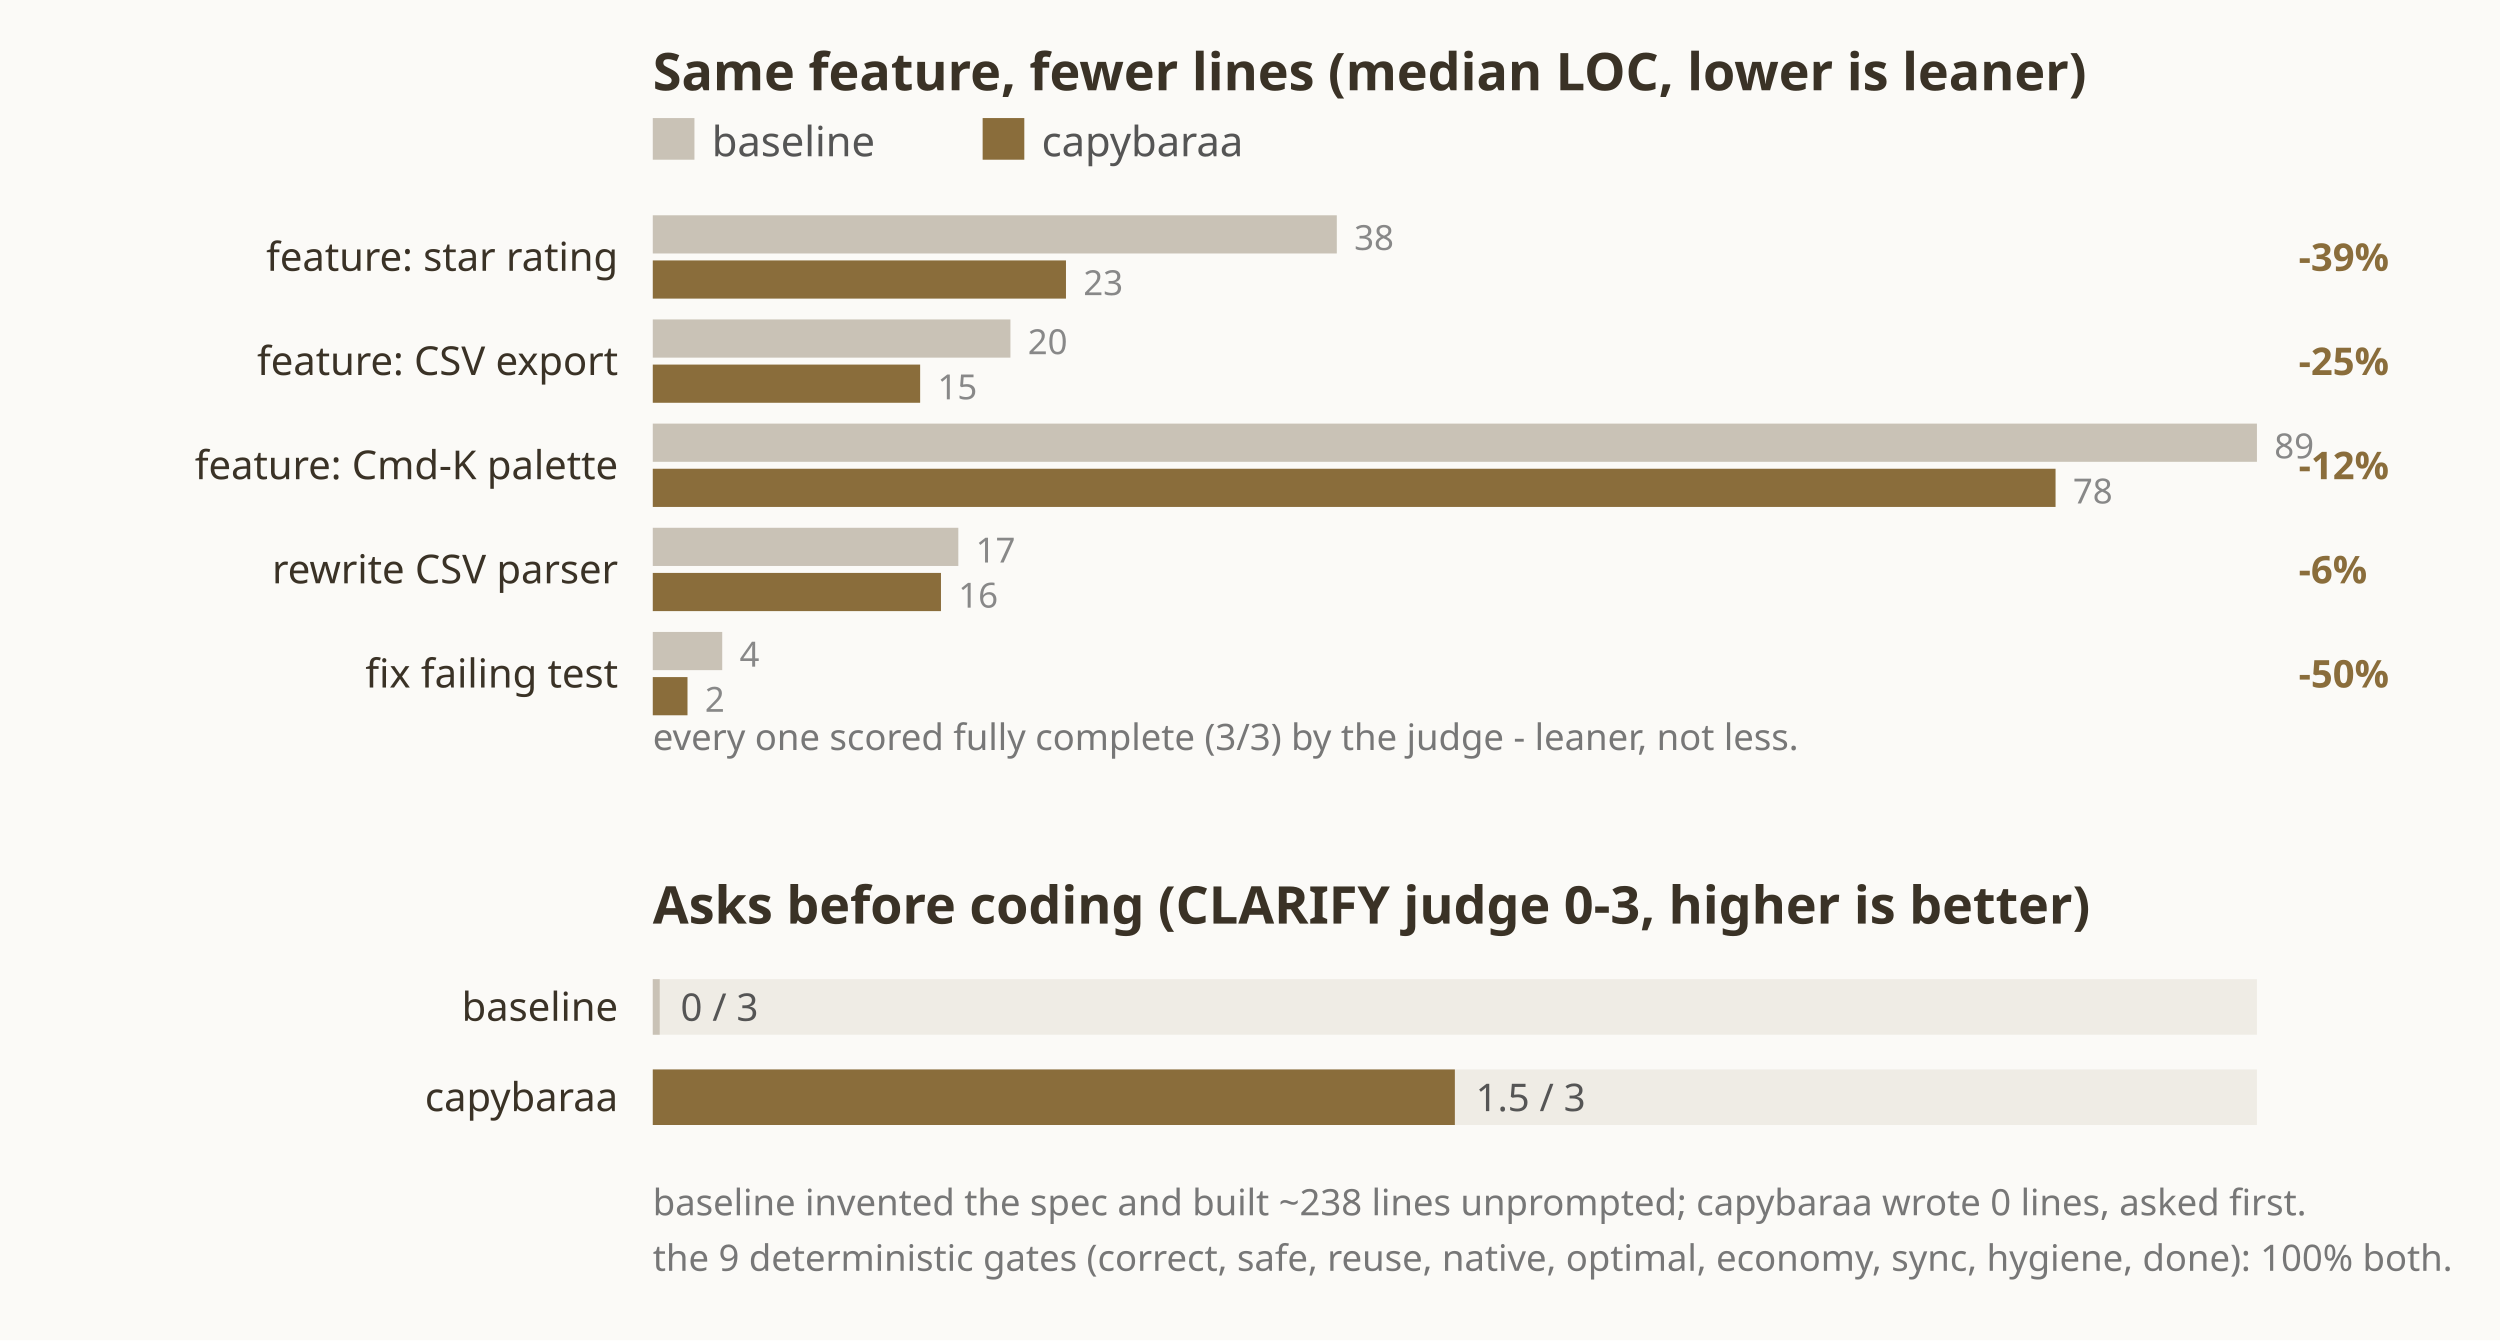
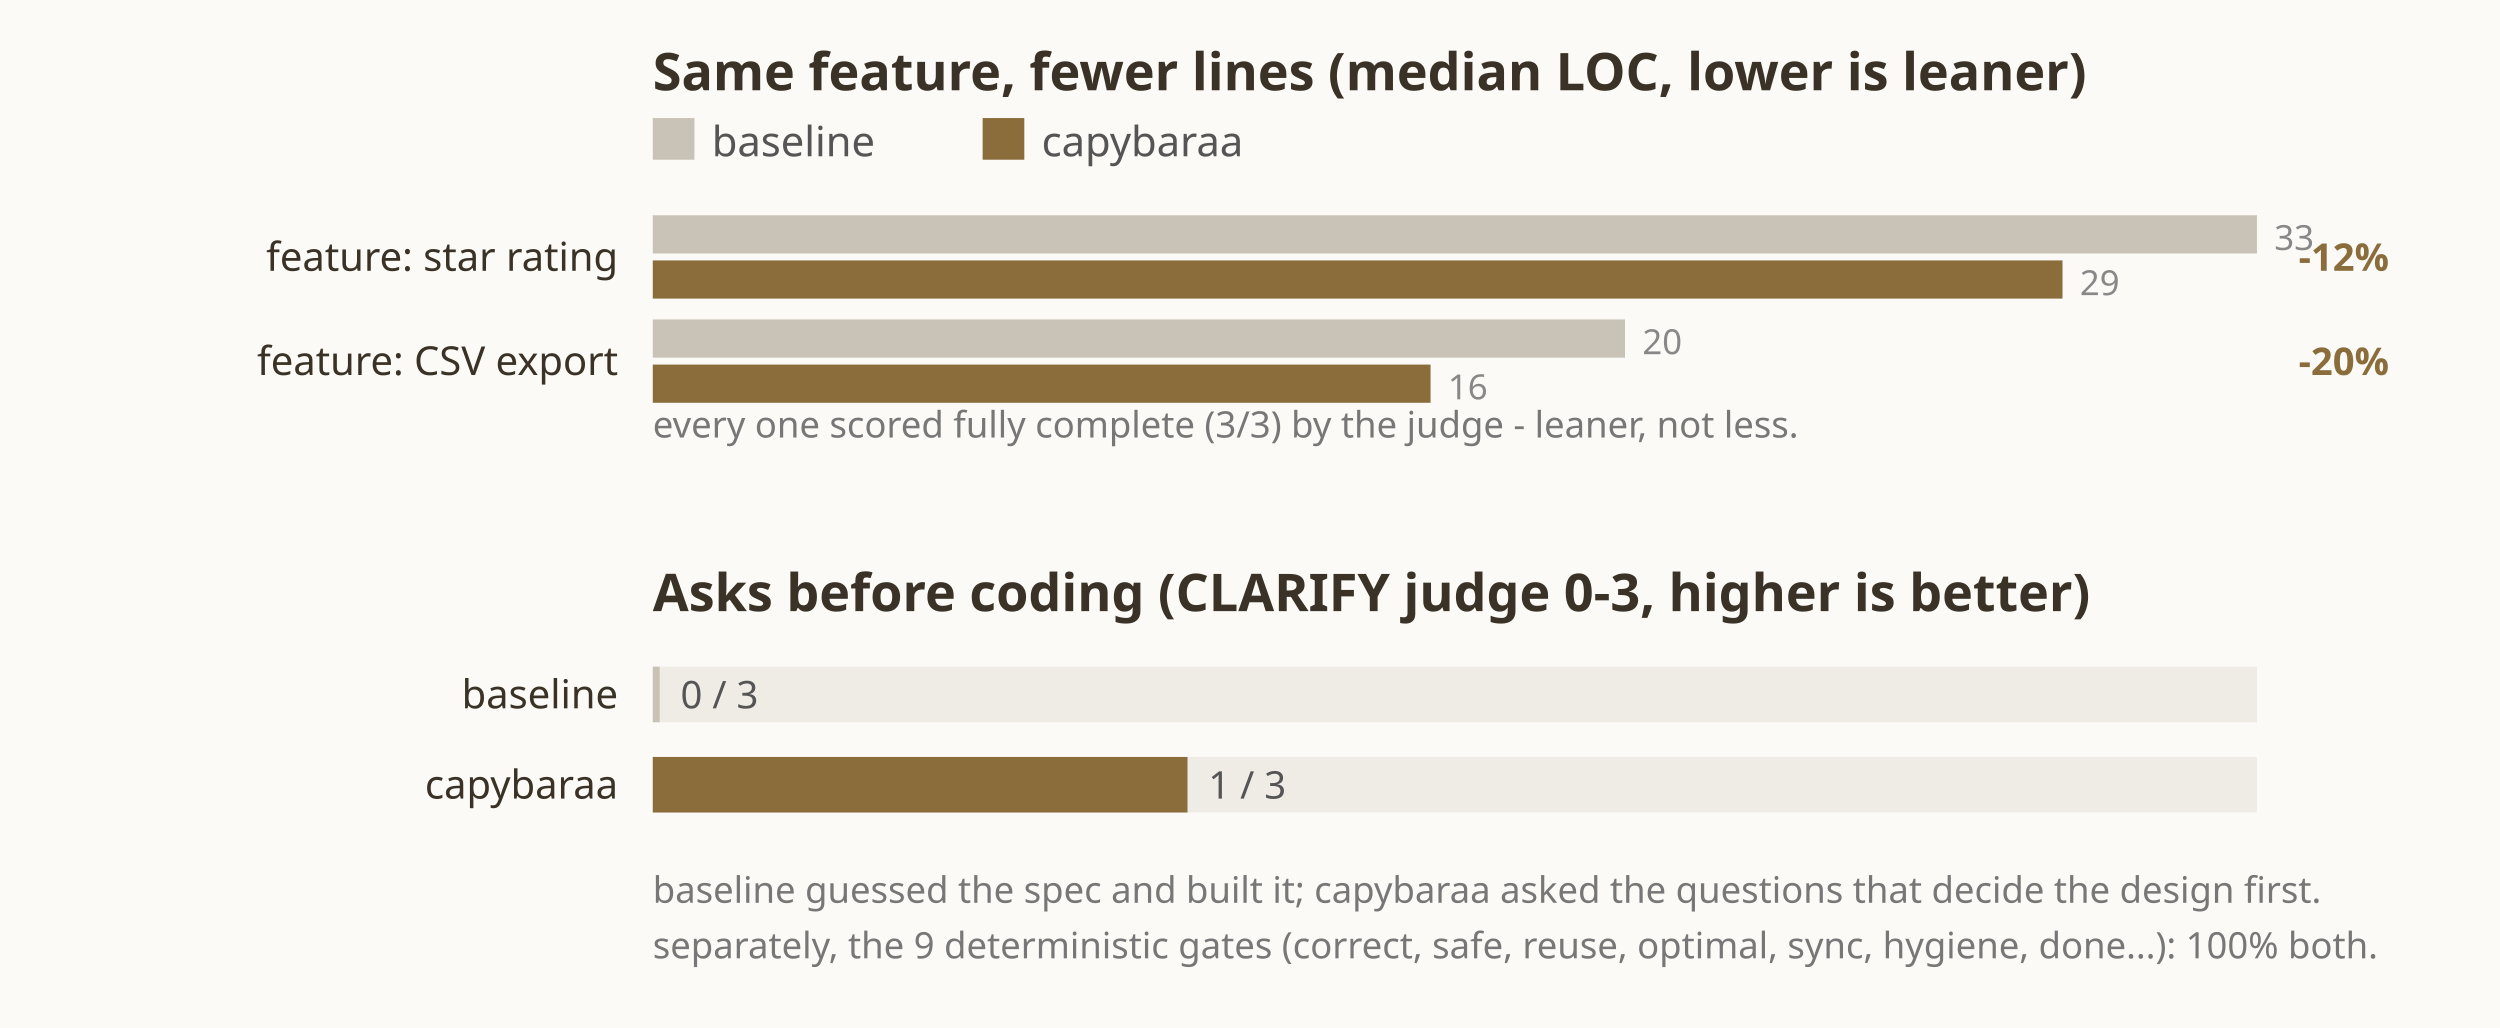
- <svg xmlns="http://www.w3.org/2000/svg" width="720" height="386" font-family="ui-sans-serif,system-ui,sans-serif">
-   <rect width="720" height="386" fill="#fbfaf7" />
+ <svg xmlns="http://www.w3.org/2000/svg" width="720" height="296" font-family="ui-sans-serif,system-ui,sans-serif">
+   <rect width="720" height="296" fill="#fbfaf7" />
  <text x="188" y="26" font-size="15" font-weight="700" fill="#3a3226">Same feature, fewer lines (median LOC, lower is leaner)</text>
  <rect x="188" y="34" width="12" height="12" fill="#c9c2b6" />
  <text x="205" y="45" font-size="12" fill="#555">baseline</text>
  <rect x="283" y="34" width="12" height="12" fill="#8a6d3b" />
  <text x="300" y="45" font-size="12" fill="#555">capybaraa</text>
  <text x="178" y="78" font-size="11.5" text-anchor="end" fill="#3a3226">feature: star rating</text>
-   <rect x="188" y="62" width="197" height="11" fill="#c9c2b6" />
-   <text x="390" y="72" font-size="10" fill="#888">38</text>
-   <rect x="188" y="75" width="119" height="11" fill="#8a6d3b" />
-   <text x="312" y="85" font-size="10" fill="#888">23</text>
-   <text x="662" y="78" font-size="11" font-weight="600" fill="#8a6d3b">-39%</text>
+   <rect x="188" y="62" width="462" height="11" fill="#c9c2b6" />
+   <text x="655" y="72" font-size="10" fill="#888">33</text>
+   <rect x="188" y="75" width="406" height="11" fill="#8a6d3b" />
+   <text x="599" y="85" font-size="10" fill="#888">29</text>
+   <text x="662" y="78" font-size="11" font-weight="600" fill="#8a6d3b">-12%</text>
  <text x="178" y="108" font-size="11.5" text-anchor="end" fill="#3a3226">feature: CSV export</text>
-   <rect x="188" y="92" width="103" height="11" fill="#c9c2b6" />
-   <text x="296" y="102" font-size="10" fill="#888">20</text>
-   <rect x="188" y="105" width="77" height="11" fill="#8a6d3b" />
-   <text x="270" y="115" font-size="10" fill="#888">15</text>
-   <text x="662" y="108" font-size="11" font-weight="600" fill="#8a6d3b">-25%</text>
-   <text x="178" y="138" font-size="11.5" text-anchor="end" fill="#3a3226">feature: Cmd-K palette</text>
-   <rect x="188" y="122" width="462" height="11" fill="#c9c2b6" />
-   <text x="655" y="132" font-size="10" fill="#888">89</text>
-   <rect x="188" y="135" width="404" height="11" fill="#8a6d3b" />
-   <text x="597" y="145" font-size="10" fill="#888">78</text>
-   <text x="662" y="138" font-size="11" font-weight="600" fill="#8a6d3b">-12%</text>
-   <text x="178" y="168" font-size="11.5" text-anchor="end" fill="#3a3226">rewrite CSV parser</text>
-   <rect x="188" y="152" width="88" height="11" fill="#c9c2b6" />
-   <text x="281" y="162" font-size="10" fill="#888">17</text>
-   <rect x="188" y="165" width="83" height="11" fill="#8a6d3b" />
-   <text x="276" y="175" font-size="10" fill="#888">16</text>
-   <text x="662" y="168" font-size="11" font-weight="600" fill="#8a6d3b">-6%</text>
-   <text x="178" y="198" font-size="11.5" text-anchor="end" fill="#3a3226">fix failing test</text>
-   <rect x="188" y="182" width="20" height="11" fill="#c9c2b6" />
-   <text x="213" y="192" font-size="10" fill="#888">4</text>
-   <rect x="188" y="195" width="10" height="11" fill="#8a6d3b" />
-   <text x="203" y="205" font-size="10" fill="#888">2</text>
-   <text x="662" y="198" font-size="11" font-weight="600" fill="#8a6d3b">-50%</text>
-   <text x="188" y="216" font-size="10.5" fill="#777">every one scored fully complete (3/3) by the judge - leaner, not less.</text>
-   <text x="188" y="266" font-size="15" font-weight="700" fill="#3a3226">Asks before coding (CLARIFY judge 0-3, higher is better)</text>
-   <text x="178" y="294" font-size="11.5" text-anchor="end" fill="#3a3226">baseline</text>
-   <rect x="188" y="282" width="462" height="16" fill="#efece5" />
-   <rect x="188" y="282" width="2" height="16" fill="#c9c2b6" />
-   <text x="196" y="294" font-size="11" fill="#555">0 / 3</text>
-   <text x="178" y="320" font-size="11.5" text-anchor="end" fill="#3a3226">capybaraa</text>
-   <rect x="188" y="308" width="462" height="16" fill="#efece5" />
-   <rect x="188" y="308" width="231" height="16" fill="#8a6d3b" />
-   <text x="425" y="320" font-size="11" fill="#555">1.5 / 3</text>
-   <text x="188" y="350" font-size="10.5" fill="#777">baseline invented the spec and built ~238 lines unprompted; capybaraa wrote 0 lines, asked first.</text>
-   <text x="188" y="366" font-size="10.5" fill="#777">the 9 deterministic gates (correct, safe, reuse, native, optimal, economy, sync, hygiene, done): 100% both.</text>
+   <rect x="188" y="92" width="280" height="11" fill="#c9c2b6" />
+   <text x="473" y="102" font-size="10" fill="#888">20</text>
+   <rect x="188" y="105" width="224" height="11" fill="#8a6d3b" />
+   <text x="417" y="115" font-size="10" fill="#888">16</text>
+   <text x="662" y="108" font-size="11" font-weight="600" fill="#8a6d3b">-20%</text>
+   <text x="188" y="126" font-size="10.5" fill="#777">every one scored fully complete (3/3) by the judge - leaner, not less.</text>
+   <text x="188" y="176" font-size="15" font-weight="700" fill="#3a3226">Asks before coding (CLARIFY judge 0-3, higher is better)</text>
+   <text x="178" y="204" font-size="11.5" text-anchor="end" fill="#3a3226">baseline</text>
+   <rect x="188" y="192" width="462" height="16" fill="#efece5" />
+   <rect x="188" y="192" width="2" height="16" fill="#c9c2b6" />
+   <text x="196" y="204" font-size="11" fill="#555">0 / 3</text>
+   <text x="178" y="230" font-size="11.5" text-anchor="end" fill="#3a3226">capybaraa</text>
+   <rect x="188" y="218" width="462" height="16" fill="#efece5" />
+   <rect x="188" y="218" width="154" height="16" fill="#8a6d3b" />
+   <text x="348" y="230" font-size="11" fill="#555">1 / 3</text>
+   <text x="188" y="260" font-size="10.5" fill="#777">baseline guessed the spec and built it; capybaraa asked the questions that decide the design first.</text>
+   <text x="188" y="276" font-size="10.5" fill="#777">separately, the 9 deterministic gates (correct, safe, reuse, optimal, sync, hygiene, done...): 100% both.</text>
</svg>
